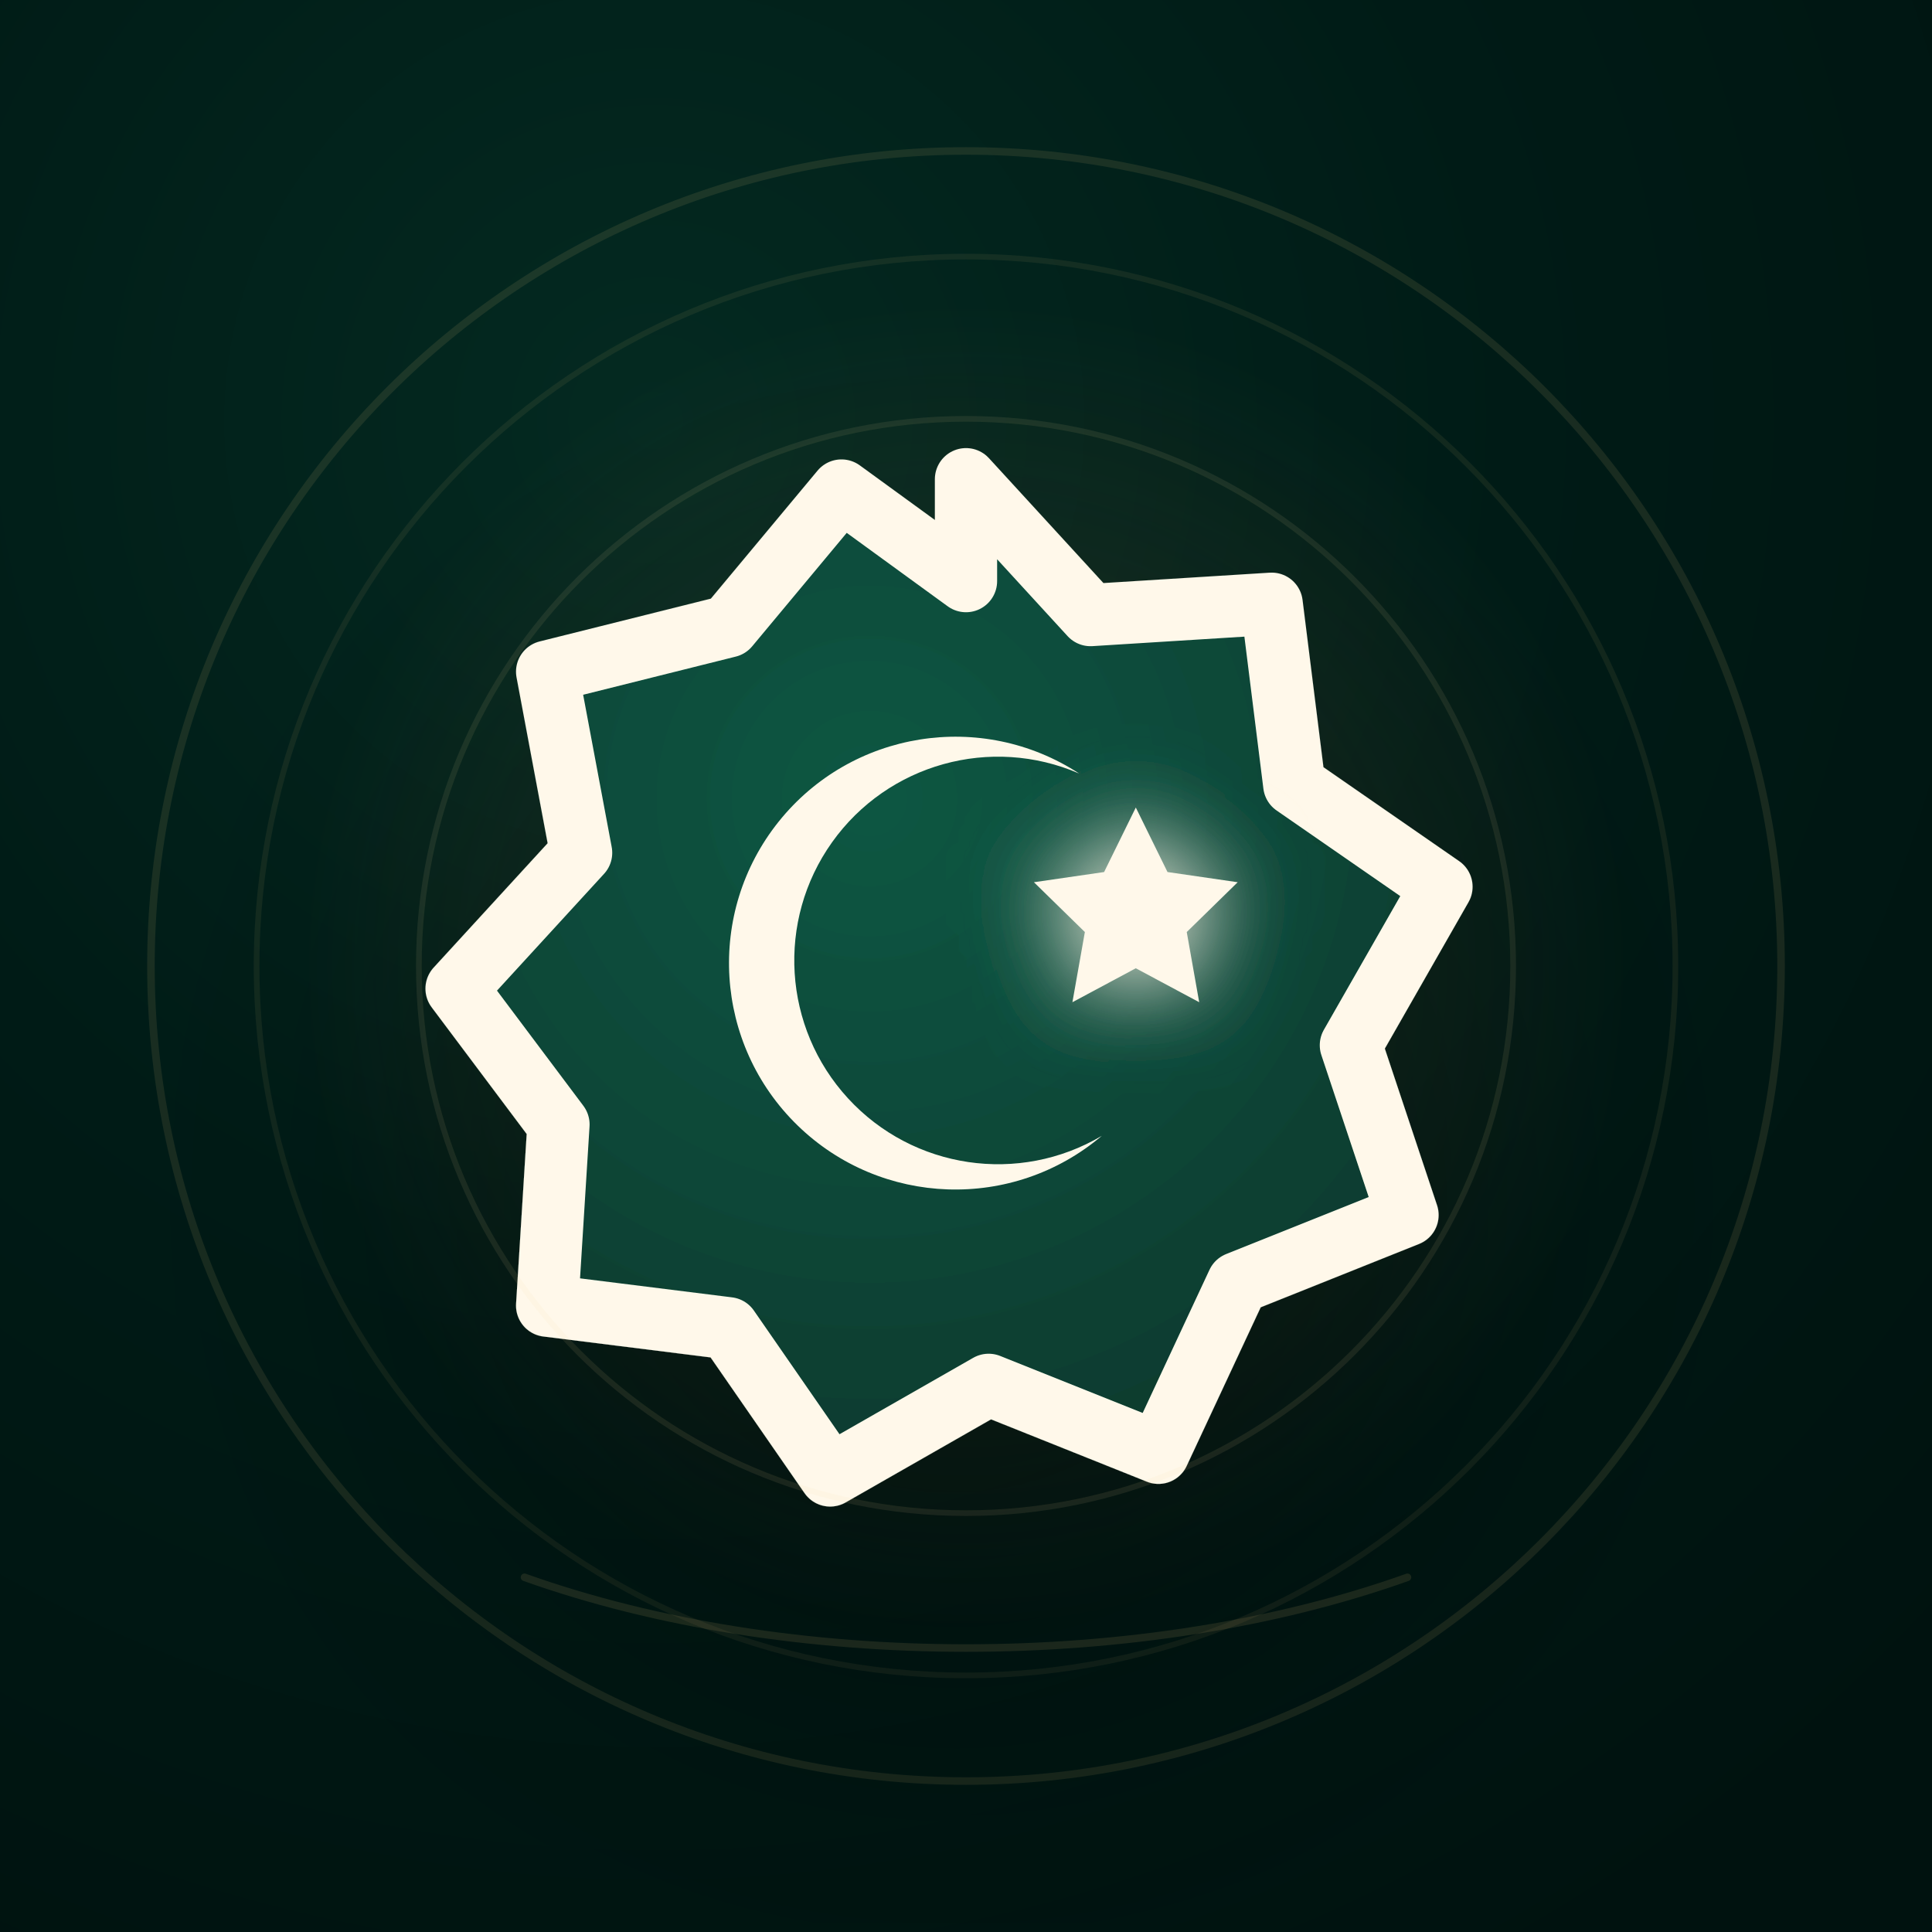
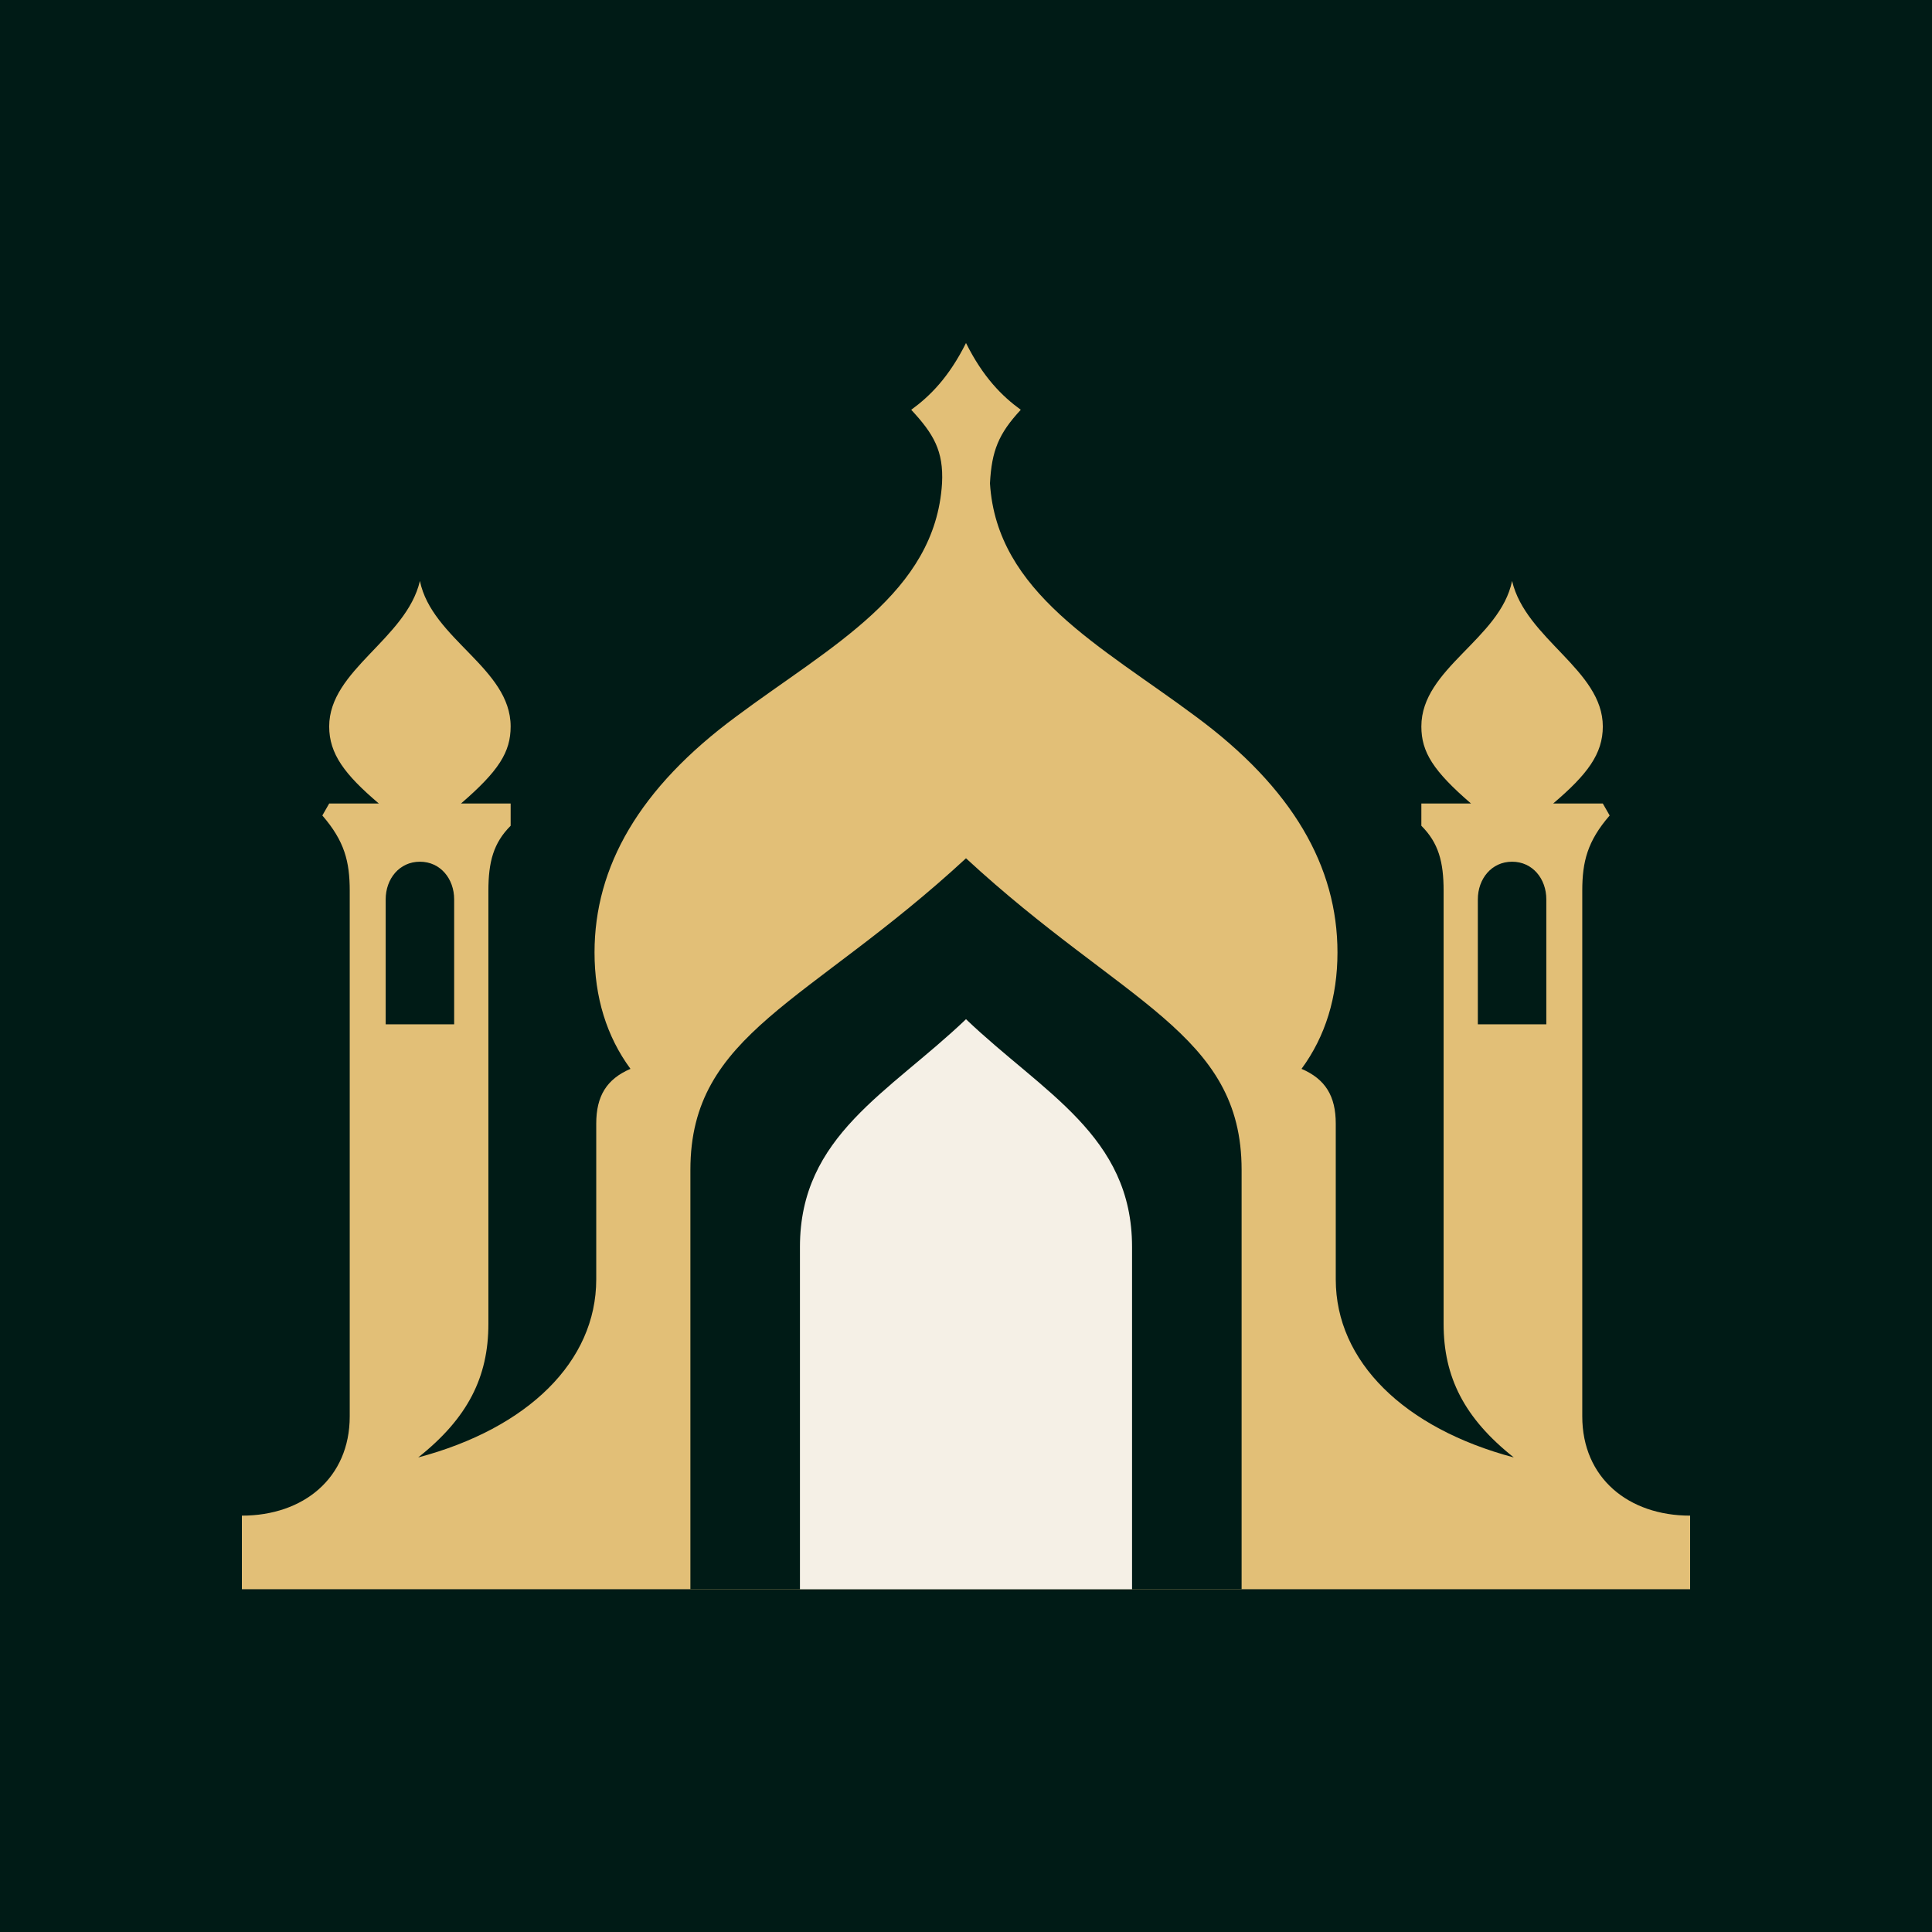
- <svg xmlns="http://www.w3.org/2000/svg" viewBox="0 0 512 512" role="img" aria-labelledby="title desc">
-   <defs>
-     <radialGradient id="app-bg" cx="34%" cy="22%" r="92%">
-       <stop offset="0" stop-color="#042a21" />
-       <stop offset="0.48" stop-color="#001b16" />
-       <stop offset="1" stop-color="#00120f" />
-     </radialGradient>
-     <radialGradient id="mark-green" cx="42%" cy="32%" r="78%">
-       <stop offset="0" stop-color="#0d5743" />
-       <stop offset="0.55" stop-color="#0a4637" />
-       <stop offset="1" stop-color="#07372b" />
-     </radialGradient>
-     <linearGradient id="mark-gold" x1="120" y1="108" x2="397" y2="406" gradientUnits="userSpaceOnUse">
-       <stop offset="0" stop-color="#fff8ea" />
-       <stop offset="0.42" stop-color="#f2d79a" />
-       <stop offset="0.72" stop-color="#e2bf77" />
-       <stop offset="1" stop-color="#8d6d39" />
-     </linearGradient>
-     <radialGradient id="halo" cx="50%" cy="50%" r="50%">
-       <stop offset="0" stop-color="#f2d79a" stop-opacity=".22" />
-       <stop offset=".5" stop-color="#e2bf77" stop-opacity=".08" />
-       <stop offset="1" stop-color="#e2bf77" stop-opacity="0" />
-     </radialGradient>
-     <filter id="soft-shadow" x="-45%" y="-45%" width="190%" height="190%">
-       <feDropShadow dx="0" dy="18" stdDeviation="18" flood-color="#000000" flood-opacity=".38" />
-     </filter>
-     <filter id="small-glow" x="-80%" y="-80%" width="260%" height="260%">
-       <feGaussianBlur stdDeviation="4" result="blur" />
-       <feMerge>
-         <feMergeNode in="blur" />
-         <feMergeNode in="SourceGraphic" />
-       </feMerge>
-     </filter>
-   </defs>
-   <rect width="512" height="512" fill="url(#app-bg)" />
-   <circle cx="256" cy="256" r="216" fill="none" stroke="#e2bf77" stroke-width="2" opacity=".11" />
-   <circle cx="256" cy="256" r="188" fill="none" stroke="#e2bf77" stroke-width="1.5" opacity=".08" />
-   <circle cx="256" cy="256" r="178" fill="url(#halo)" />
-   <g transform="translate(112 112) scale(3)" filter="url(#soft-shadow)">
-     <path d="M48 5 59 17l16-1 2 16 13 9-8 14 5 15-15 6-7 15-15-6-14 8-9-13-16-2 1-16L3 50l11-12-3-16 16-4L37 6l11 8Z" fill="url(#mark-green)" stroke="url(#mark-gold)" stroke-width="5.5" stroke-linejoin="round" />
-     <path d="M58 31a20 20 0 1 0 2 32 18 18 0 1 1-2-32Z" fill="url(#mark-gold)" />
-     <path d="m63 34 2.8 5.7 6.2.9-4.5 4.4 1.1 6.2-5.6-3-5.6 3 1.1-6.2-4.5-4.4 6.2-.9Z" fill="#fff8ea" filter="url(#small-glow)" />
+ <svg xmlns="http://www.w3.org/2000/svg" viewBox="0 0 180 180" role="img" aria-labelledby="title desc">
+   <rect width="180" height="180" fill="#001B16" />
+   <g transform="translate(-10 -6) scale(.1594896)">
+     <path fill="#E2BF77" d="M627 238c-10 20-21 31-32 39 13 14 19 24 18 43-4 64-65 95-120 136-57 42-83 88-83 138 0 26 7 49 21 68-14 6-20 16-20 32v91c0 48-40 87-104 104 29-23 41-47 41-78V558c0-17 3-28 13-38v-13h-29c22-19 29-30 29-45 0-34-46-51-53-85-8 34-53 52-53 85 0 16 9 28 29 45h-29l-4 7c13 15 16 27 16 44v307c0 36-27 58-63 58v43h846v-43c-36 0-63-22-63-58V558c0-17 3-29 16-44l-4-7h-29c20-17 29-29 29-45 0-33-45-51-53-85-7 34-53 51-53 85 0 15 7 26 29 45h-29v13c10 10 13 21 13 38v253c0 31 12 55 41 78-64-17-104-56-104-104v-91c0-16-6-26-20-32 14-19 21-42 21-68 0-50-26-96-83-138-55-41-116-72-120-136 1-19 5-29 18-43-11-8-22-19-32-39Z" />
+     <path fill="#001B16" d="M466 966V721c0-80 69-97 161-182 92 85 161 102 161 182v245H466Z" />
+     <path fill="#001B16" d="M288 636v-73c0-12 8-22 20-22s20 10 20 22v73h-40Zm638 0v-73c0-12 8-22 20-22s20 10 20 22v73h-40Z" />
+     <path fill="#F5F0E6" d="M530 966V766c0-65 52-90 97-133 45 43 97 68 97 133v200H530Z" />
  </g>
-   <circle cx="256" cy="256" r="145" fill="none" stroke="#f2d79a" stroke-width="1.5" opacity=".09" />
-   <path d="M139 418c70 25 164 25 234 0" fill="none" stroke="#e2bf77" stroke-width="2" stroke-linecap="round" opacity=".12" />
</svg>
